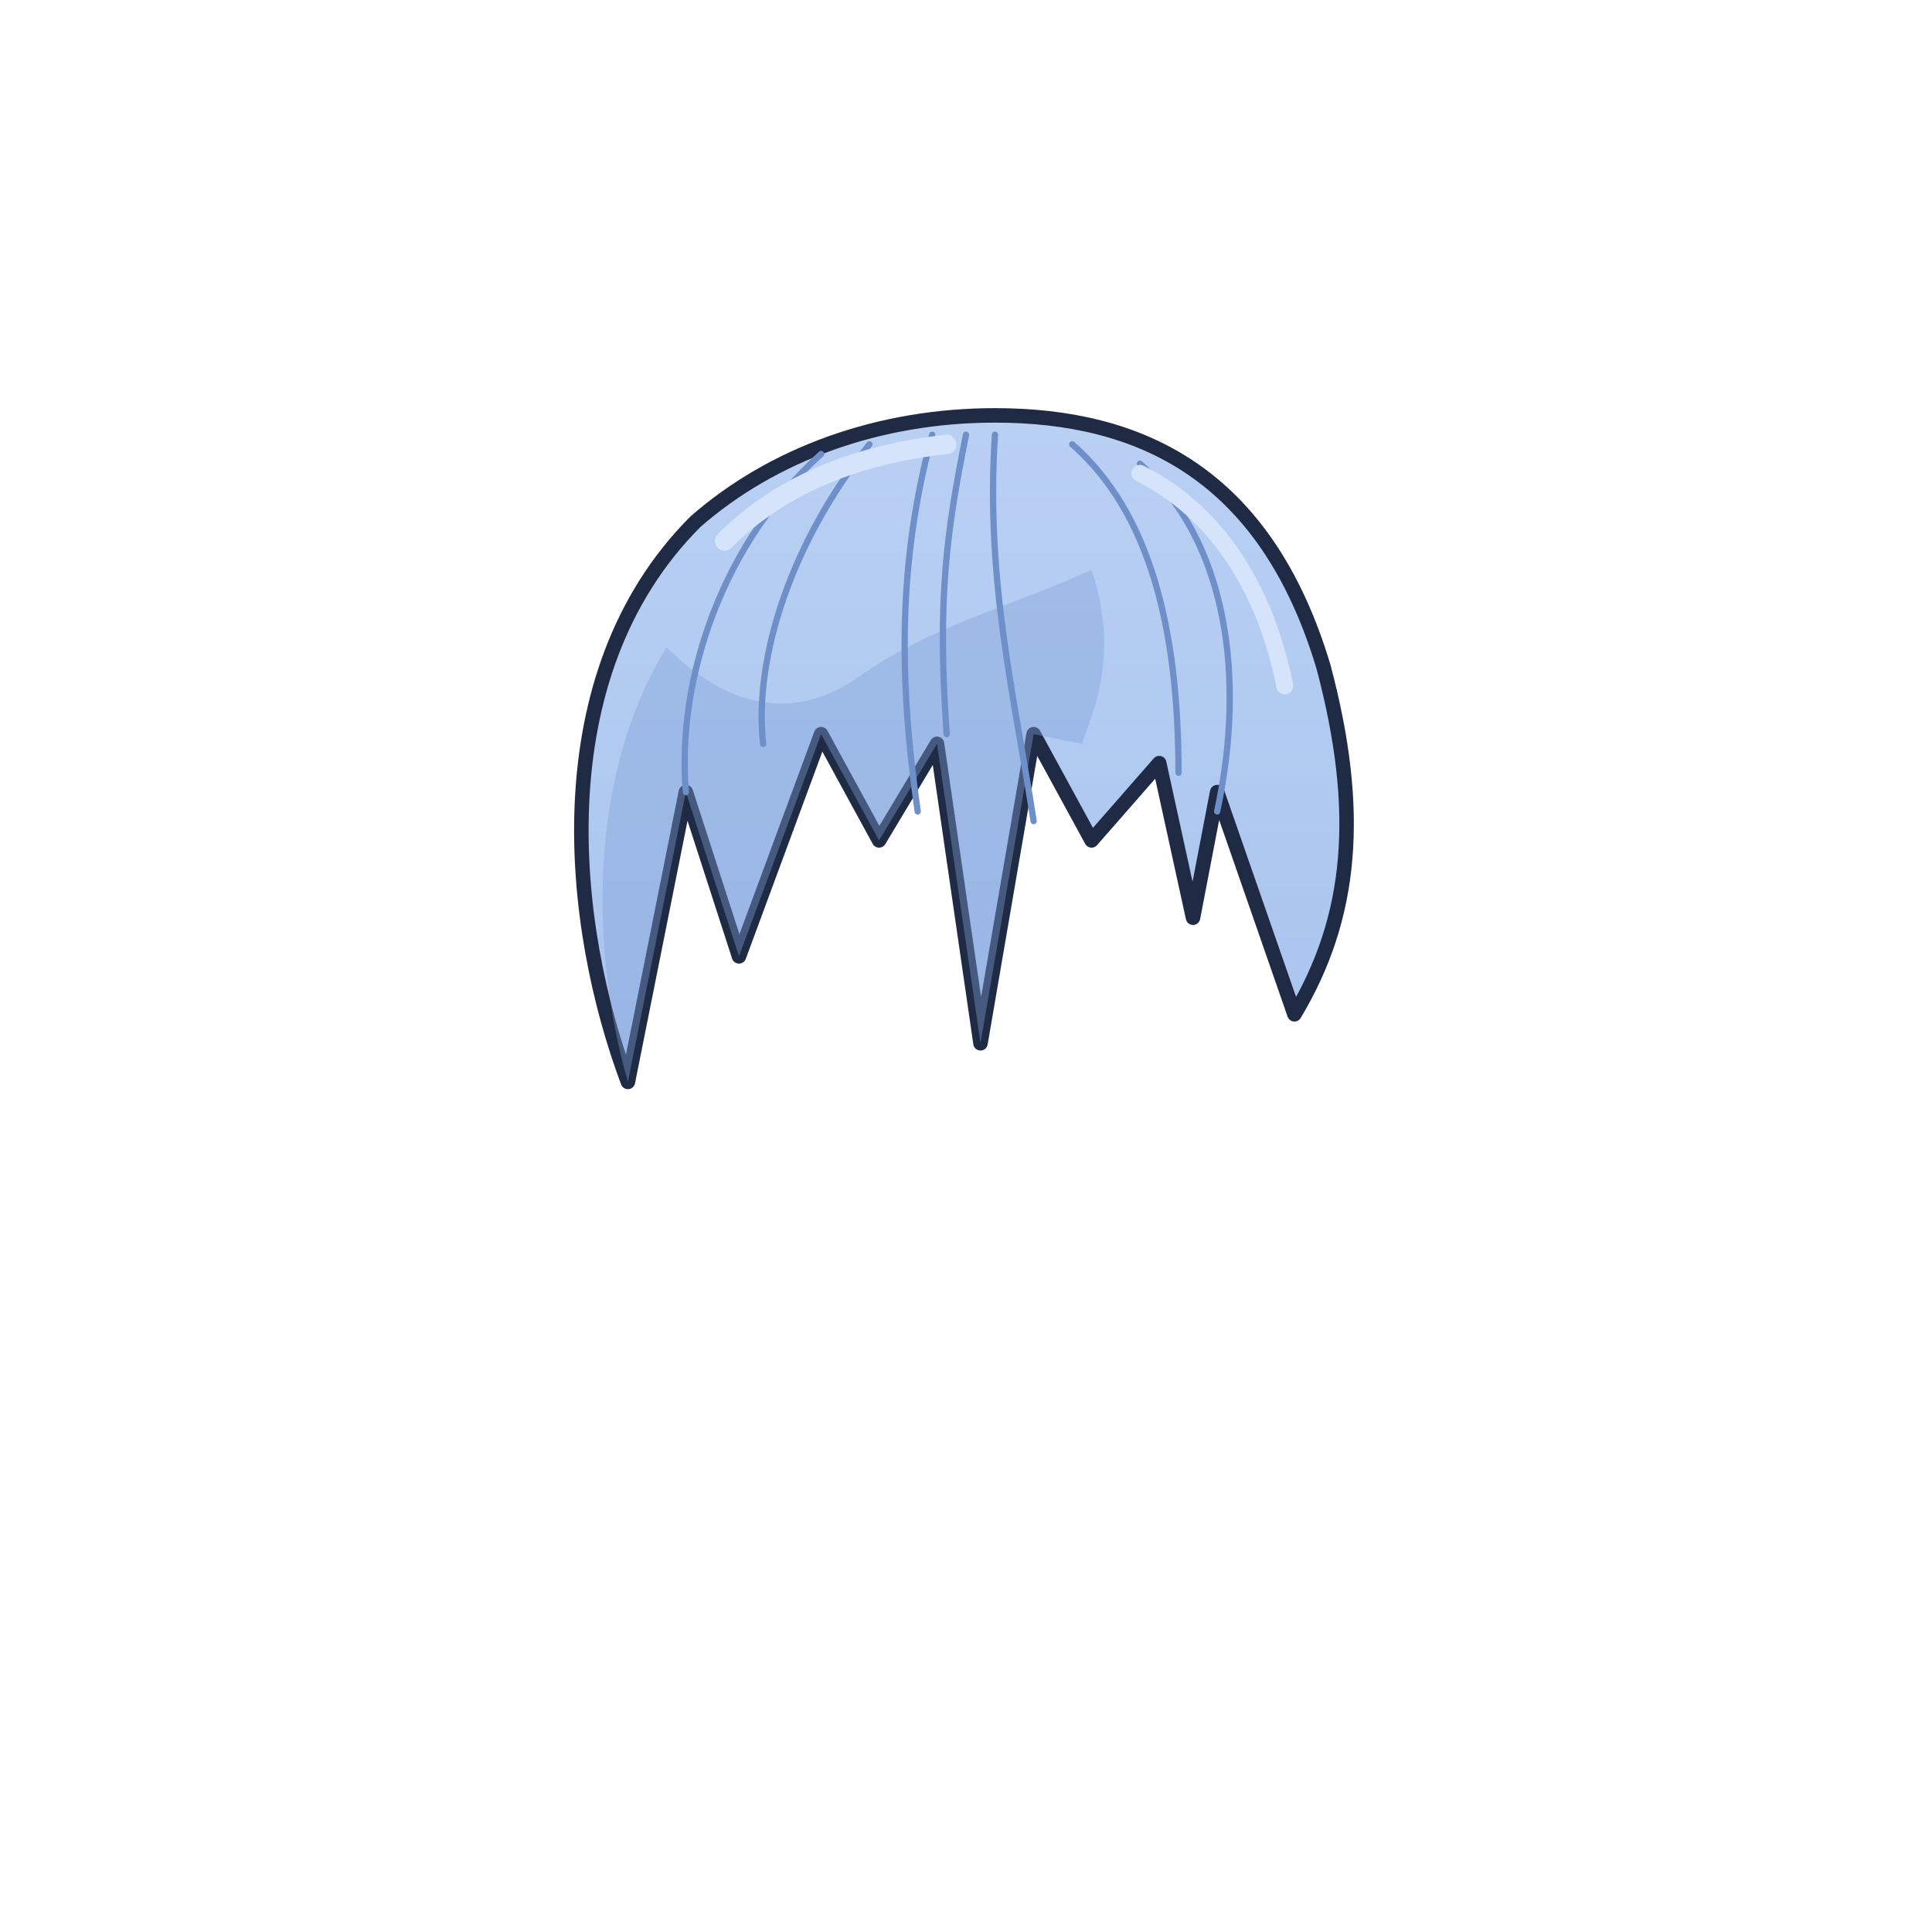
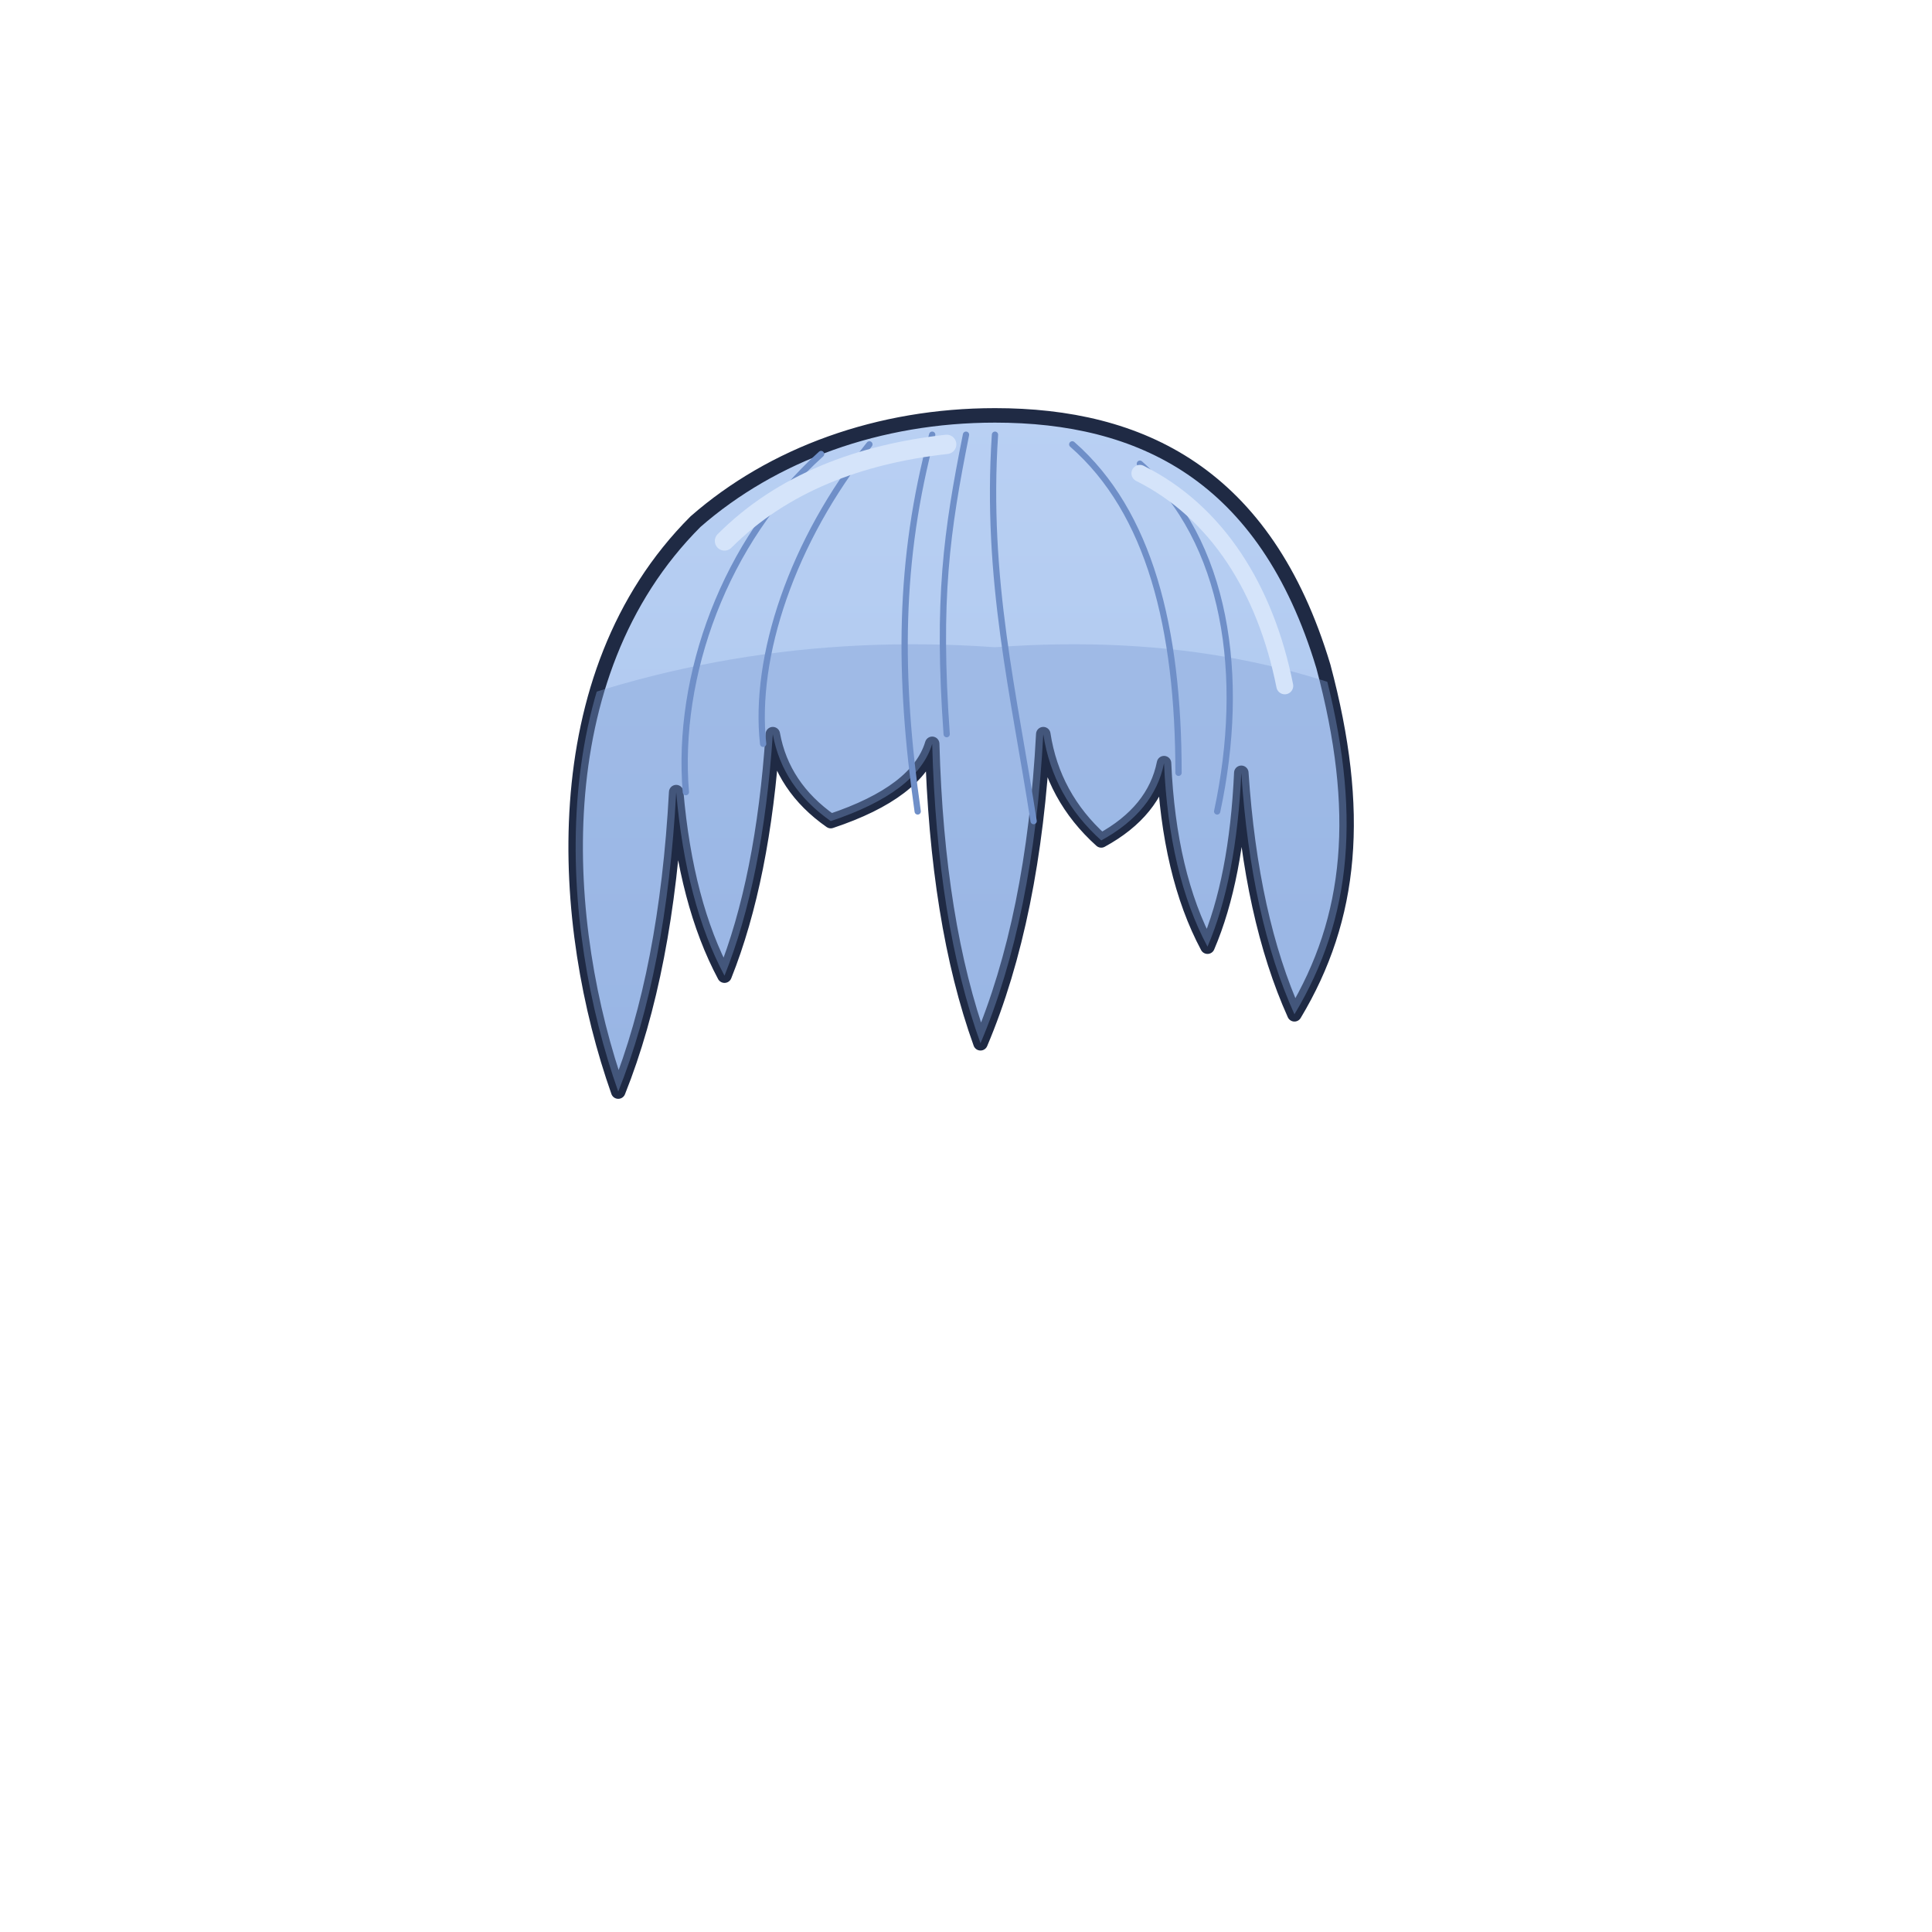
<svg xmlns="http://www.w3.org/2000/svg" viewBox="0 0 400 400">
  <defs>
    <linearGradient id="hair_front-g" x1="0" y1="0" x2="0" y2="1">
      <stop offset="0" stop-color="#B9D0F3" />
      <stop offset="1" stop-color="#A9C4EE" />
    </linearGradient>
+     <clipPath id="hair_front-clip">
+       <path d="M128 226C116 192 112 140 144 108C160 94 182 86 206 86C236 86 262 98 274 138C282 168 280 190 268 210Q259 190 257 160Q256 182 250 196Q242 181 241 158Q239 168 228 174Q218 165 216 152Q214 190 203 216Q194 191 193 154Q190 164 172 170Q162 163 160 152Q158 182 150 202Q142 187 140 164Q138 201 128 226Z" />
+     </clipPath>
  </defs>
-   <path id="hair_front-bangs" d="M130 224C118 192 112 140 144 108C160 94 182 86 206 86C236 86 262 98 274 138C282 168 280 190 268 210L252 164L247 190L240 158L226 174L214 152L203 216L194 154L182 174L170 152L153 198L142 164L130 224Z" fill="url(#hair_front-g)" stroke="#1F2A44" stroke-width="3" stroke-linejoin="round" stroke-linecap="round" />
-   <path d="M268 210" fill="none" />
-   <path d="M130 224C122 196 122 160 138 134C150 146 164 150 178 140C192 130 208 126 226 118C232 136 226 148 224 154L214 152L203 216L194 154L182 174L170 152L153 198L142 164Z" fill="#7F9FD6" opacity=".4" />
+   <path id="hair_front-bangs" d="M128 226C116 192 112 140 144 108C160 94 182 86 206 86C236 86 262 98 274 138C282 168 280 190 268 210Q259 190 257 160Q256 182 250 196Q242 181 241 158Q239 168 228 174Q218 165 216 152Q214 190 203 216Q194 191 193 154Q190 164 172 170Q162 163 160 152Q158 182 150 202Q142 187 140 164Q138 201 128 226Z" fill="url(#hair_front-g)" stroke="#1F2A44" stroke-width="3" stroke-linejoin="round" stroke-linecap="round" />
+   <g clip-path="url(#hair_front-clip)">
+     <path d="M100 152Q150 130 206 134Q260 130 300 152L300 240L100 240Z" fill="#7F9FD6" opacity=".38" />
+   </g>
  <path d="M193 90C186 116 186 140 190 168 M206 90C204 120 210 144 214 170 M180 92C164 112 156 136 158 154 M170 94C150 112 140 140 142 164 M222 92C238 106 244 130 244 160 M236 96C254 112 258 140 252 168 M200 90C196 110 194 124 196 152" fill="none" stroke="#6F8FC8" stroke-width="1.3" stroke-linecap="round" />
  <path d="M150 112C162 100 178 94 196 92" fill="none" stroke="#D5E4FA" stroke-width="4" stroke-linecap="round" />
  <path d="M236 98C252 106 262 122 266 142" fill="none" stroke="#D5E4FA" stroke-width="3.5" stroke-linecap="round" />
</svg>
